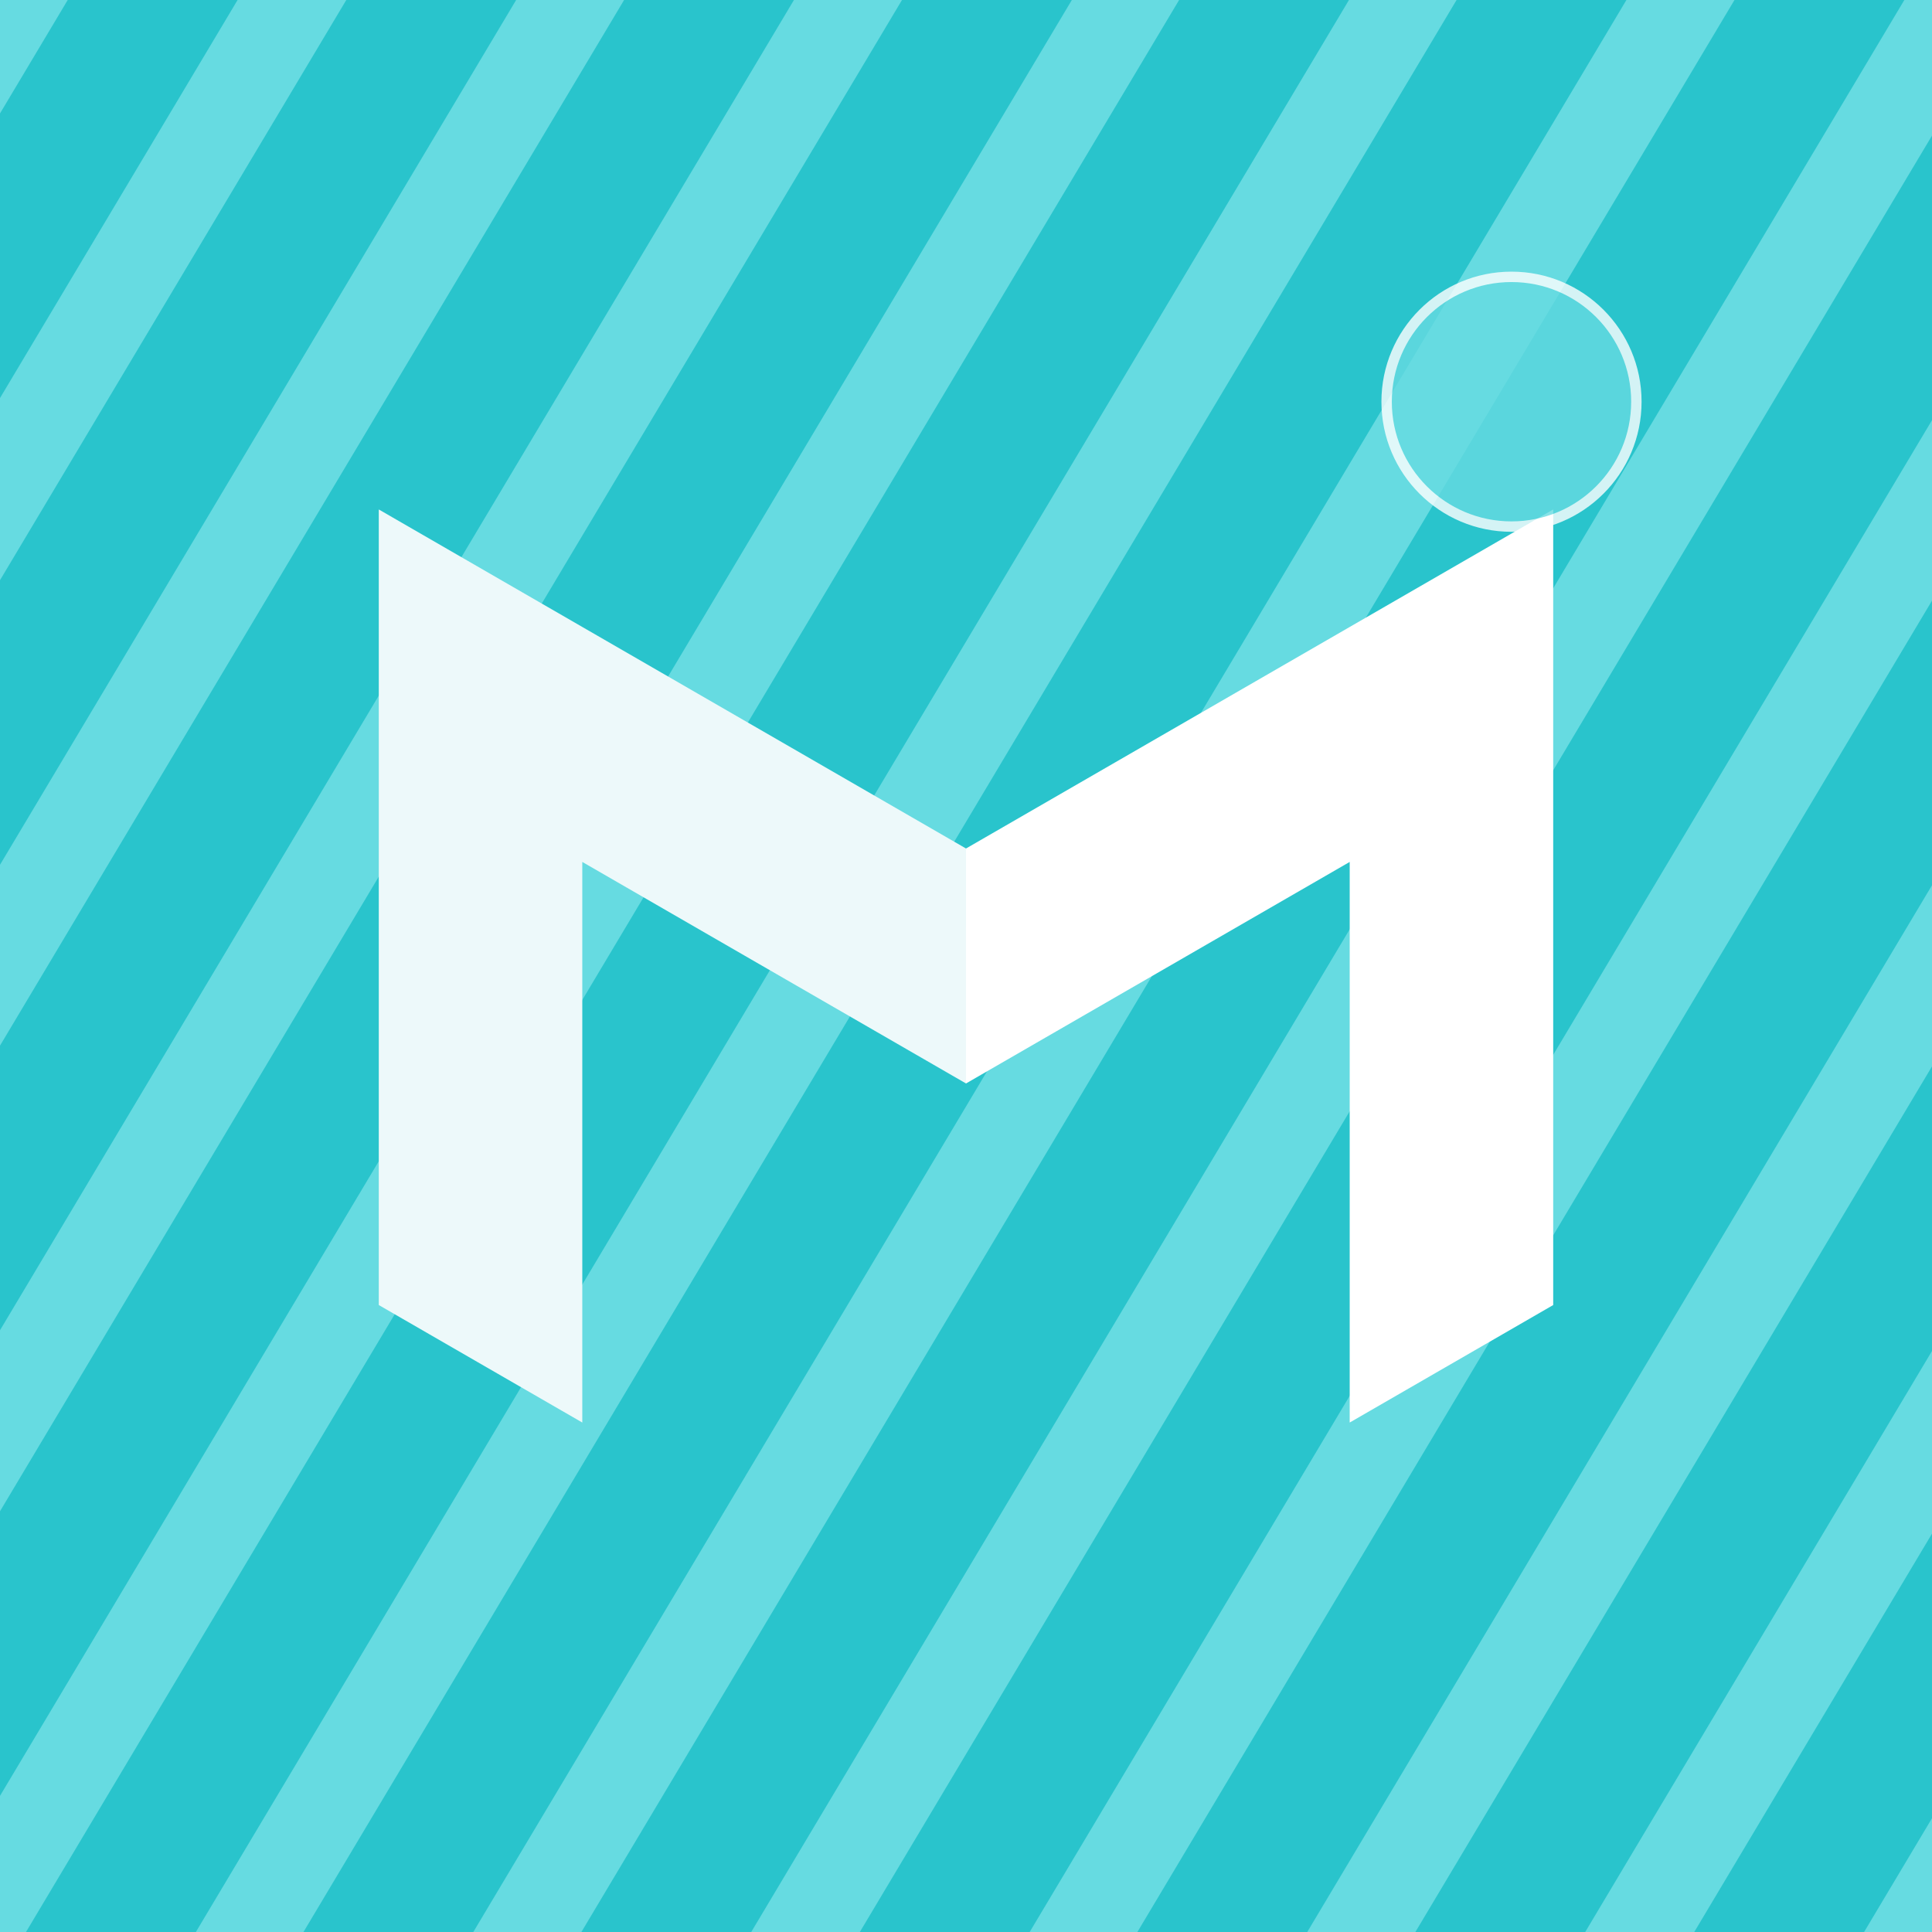
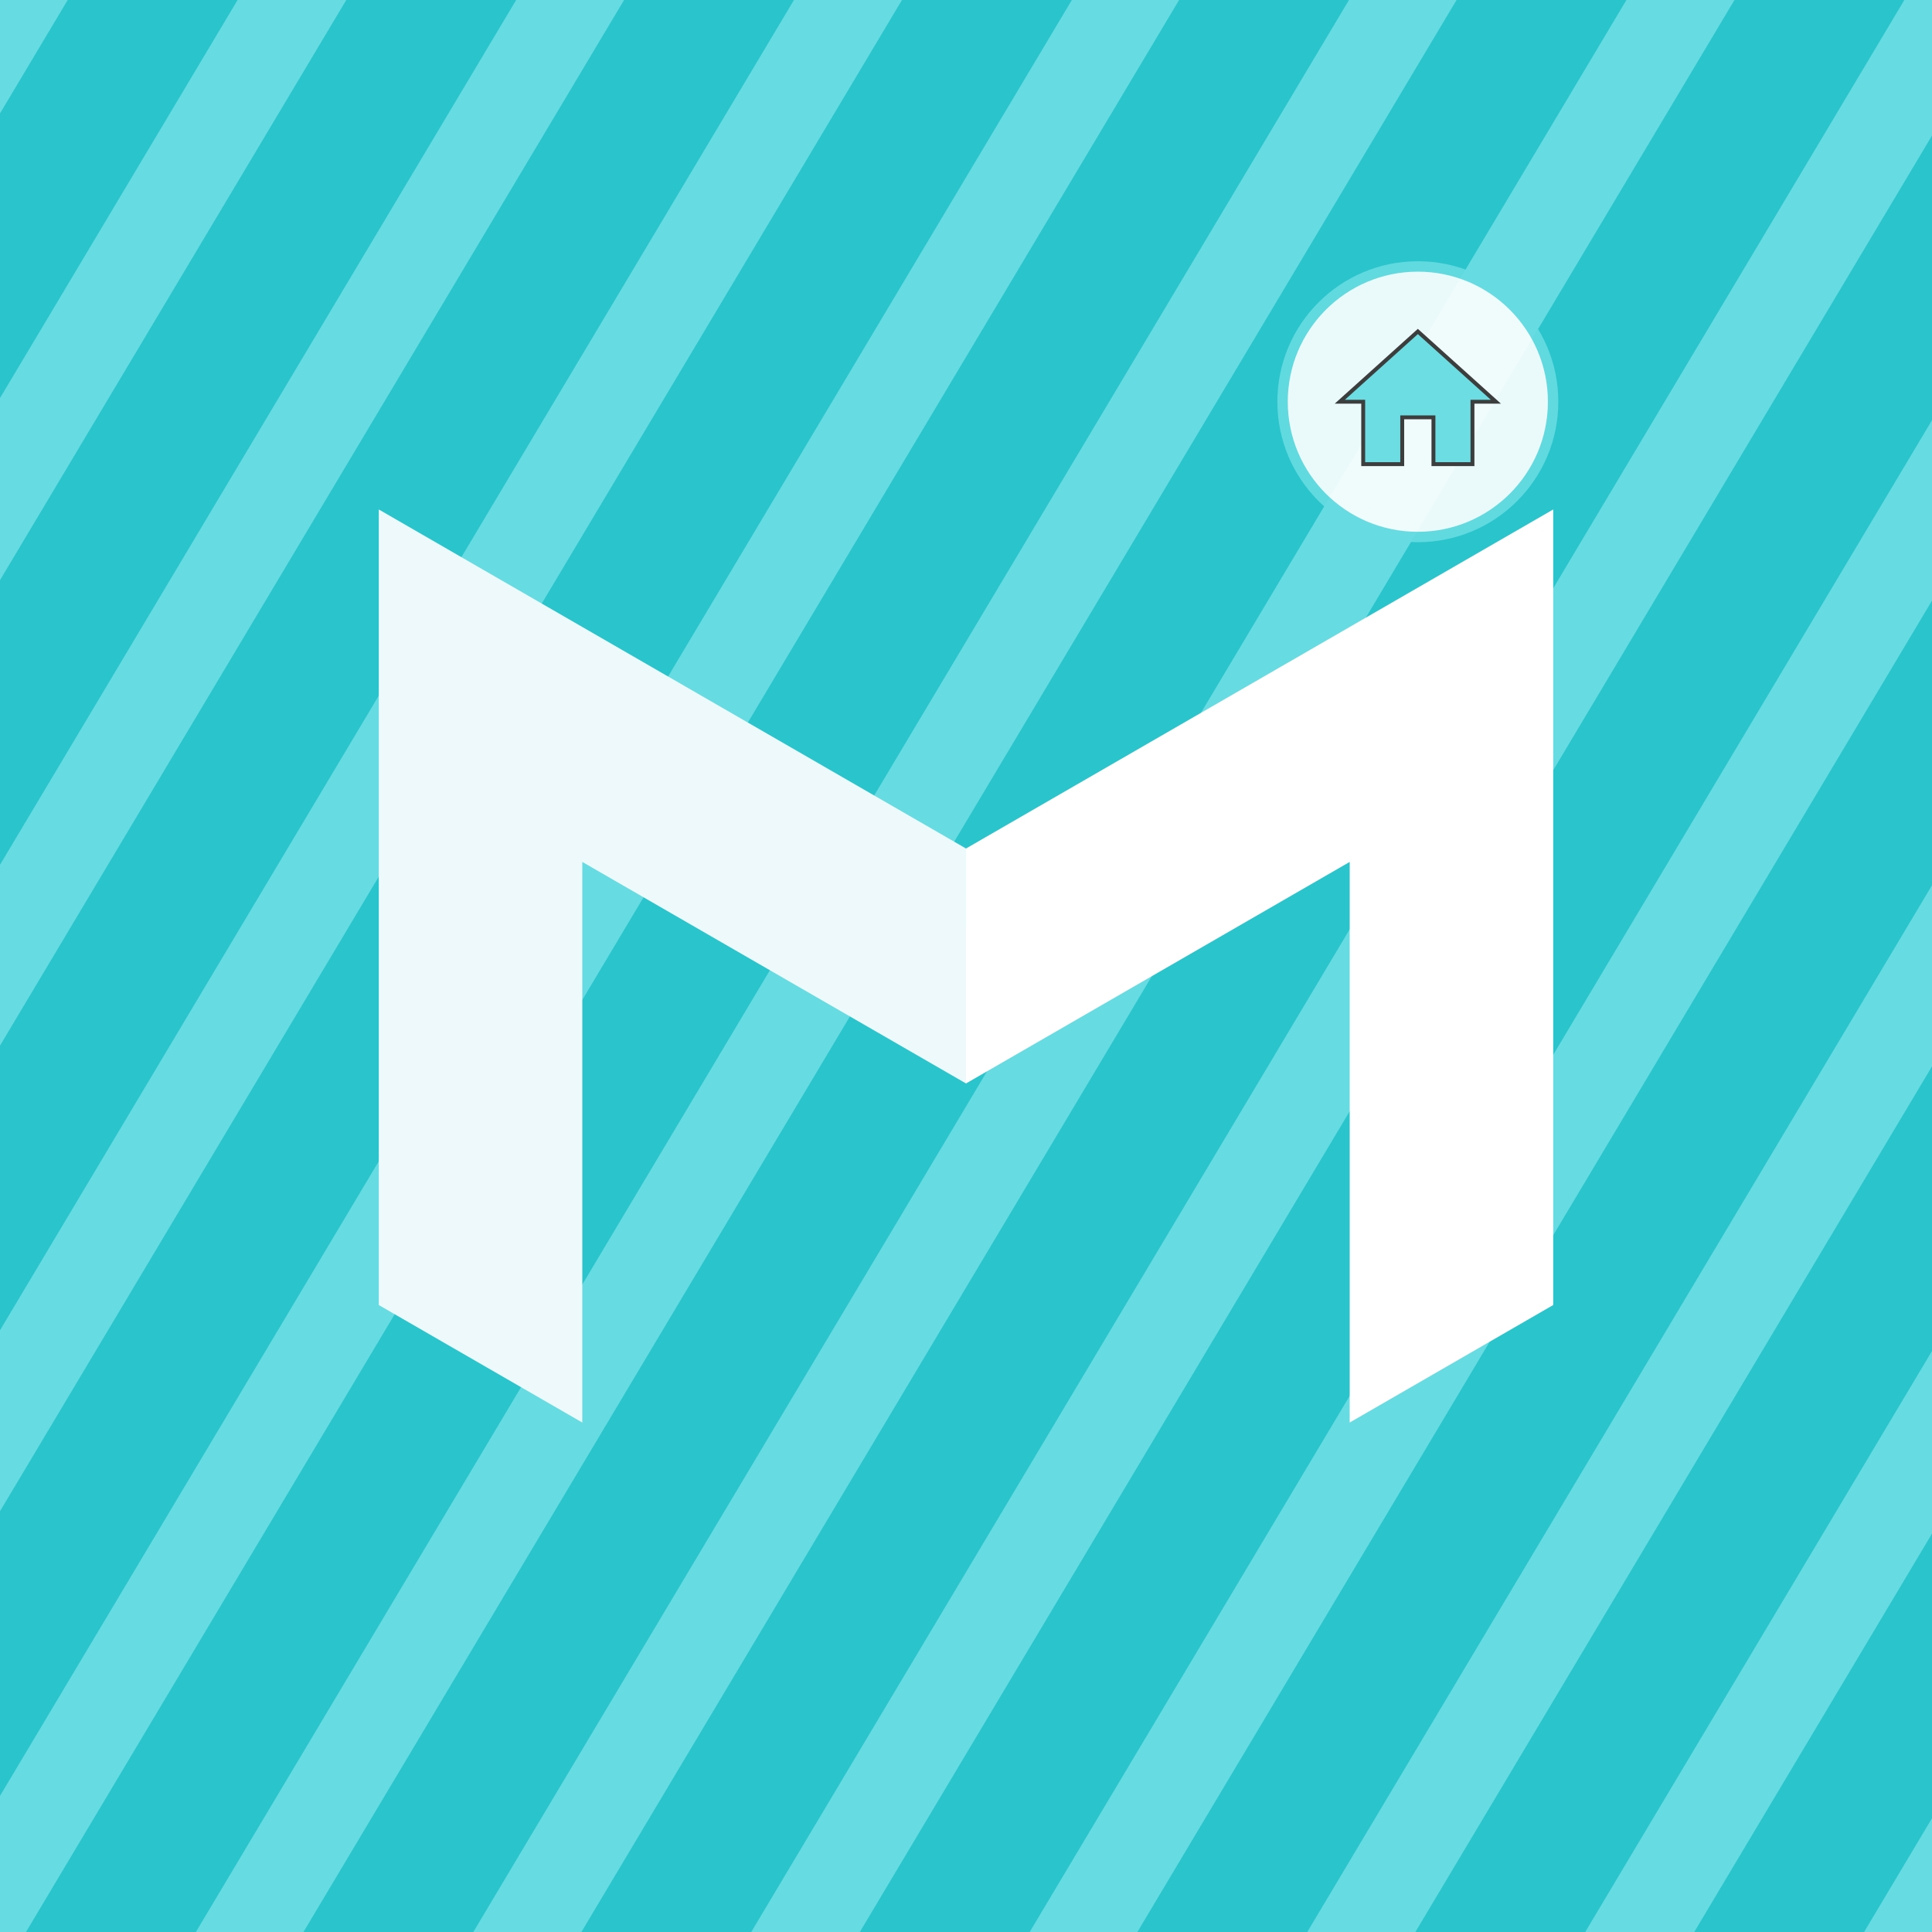
<svg xmlns="http://www.w3.org/2000/svg" id="svg8" version="1.1" viewBox="0 0 135.467 135.467" height="512" width="512">
  <defs id="defs2">
    <linearGradient id="linearGradient853">
      <stop style="stop-color:#000000;stop-opacity:1;" offset="0" id="stop851" />
    </linearGradient>
  </defs>
  <g id="layer1">
    <rect style="fill:#66dbe1;fill-opacity:1;stroke:none;stroke-width:12.7;stroke-linecap:square;stroke-linejoin:round;stroke-miterlimit:4;stroke-dasharray:none;stroke-opacity:0.134" id="rect3139" width="135.467" height="135.467" x="1.0585937e-05" y="-4.638672e-07" />
    <path id="path4983" style="color:#000000;font-style:normal;font-variant:normal;font-weight:normal;font-stretch:normal;font-size:medium;line-height:normal;font-family:sans-serif;font-variant-ligatures:normal;font-variant-position:normal;font-variant-caps:normal;font-variant-numeric:normal;font-variant-alternates:normal;font-variant-east-asian:normal;font-feature-settings:normal;font-variation-settings:normal;text-indent:0;text-align:start;text-decoration:none;text-decoration-line:none;text-decoration-style:solid;text-decoration-color:#000000;letter-spacing:normal;word-spacing:normal;text-transform:none;writing-mode:lr-tb;direction:ltr;text-orientation:mixed;dominant-baseline:auto;baseline-shift:baseline;text-anchor:start;white-space:normal;shape-padding:0;shape-margin:0;inline-size:0;clip-rule:nonzero;display:inline;overflow:visible;visibility:visible;isolation:auto;mix-blend-mode:normal;color-interpolation:sRGB;color-interpolation-filters:linearRGB;solid-color:#000000;solid-opacity:1;vector-effect:none;fill:#29c4cc;fill-opacity:1;fill-rule:nonzero;stroke:none;stroke-width:38.64;stroke-linecap:butt;stroke-linejoin:miter;stroke-miterlimit:4;stroke-dasharray:none;stroke-dashoffset:0;stroke-opacity:1;color-rendering:auto;image-rendering:auto;shape-rendering:auto;text-rendering:auto;enable-background:accumulate;stop-color:#000000" d="M 17.945 0 L 0 30.066 L 0 105.488 L 62.959 0 L 17.945 0 z M 91.77 0 L 0 153.758 L 0 229.18 L 136.783 0 L 91.77 0 z M 165.391 0 L 0 277.109 L 0 352.531 L 210.404 0 L 165.391 0 z M 239.037 0 L 0 400.504 L 0 475.928 L 284.053 0 L 239.037 0 z M 312.475 0 L 6.893 512 L 51.908 512 L 357.49 0 L 312.475 0 z M 386.008 0 L 80.426 512 L 125.434 512 L 431.016 0 L 386.008 0 z M 459.656 0 L 154.078 512 L 199.088 512 L 504.67 0 L 459.656 0 z M 512 35.943 L 227.871 512 L 272.879 512 L 512 111.355 L 512 35.943 z M 512 159.182 L 301.424 512 L 346.438 512 L 512 234.604 L 512 159.182 z M 512 282.611 L 375.092 512 L 420.1 512 L 512 358.023 L 512 282.611 z M 512 406.439 L 448.998 512 L 494.006 512 L 512 481.852 L 512 406.439 z " transform="scale(0.2645833)" />
    <g id="g3143" transform="matrix(0.7296495,0,0,0.7296495,18.42429,17.22288)" style="stroke-width:1.371">
      <path id="path2961" style="color:#000000;font-style:normal;font-variant:normal;font-weight:normal;font-stretch:normal;font-size:medium;line-height:normal;font-family:sans-serif;font-variant-ligatures:normal;font-variant-position:normal;font-variant-caps:normal;font-variant-numeric:normal;font-variant-alternates:normal;font-variant-east-asian:normal;font-feature-settings:normal;font-variation-settings:normal;text-indent:0;text-align:start;text-decoration:none;text-decoration-line:none;text-decoration-style:solid;text-decoration-color:#000000;letter-spacing:normal;word-spacing:normal;text-transform:none;writing-mode:lr-tb;direction:ltr;text-orientation:mixed;dominant-baseline:auto;baseline-shift:baseline;text-anchor:start;white-space:normal;shape-padding:0;shape-margin:0;inline-size:0;clip-rule:nonzero;display:inline;overflow:visible;visibility:visible;opacity:1;isolation:auto;mix-blend-mode:normal;color-interpolation:sRGB;color-interpolation-filters:linearRGB;solid-color:#000000;solid-opacity:1;vector-effect:none;fill:#ffffff;fill-opacity:1;fill-rule:nonzero;stroke:none;stroke-width:0.363;stroke-linecap:square;stroke-linejoin:miter;stroke-miterlimit:4;stroke-dasharray:none;stroke-dashoffset:0;stroke-opacity:1;color-rendering:auto;image-rendering:auto;shape-rendering:auto;text-rendering:auto;enable-background:accumulate;stop-color:#000000;stop-opacity:1" d="M 124.008,25.354 104.452,36.646 67.579,57.935 67.578,80.515 87.134,69.224 104.452,59.225 v 53.873 l 14.668,-8.468 4.888,-2.823 V 47.935 Z" />
      <path id="path3145" style="color:#000000;font-style:normal;font-variant:normal;font-weight:normal;font-stretch:normal;font-size:medium;line-height:normal;font-family:sans-serif;font-variant-ligatures:normal;font-variant-position:normal;font-variant-caps:normal;font-variant-numeric:normal;font-variant-alternates:normal;font-variant-east-asian:normal;font-feature-settings:normal;font-variation-settings:normal;text-indent:0;text-align:start;text-decoration:none;text-decoration-line:none;text-decoration-style:solid;text-decoration-color:#000000;letter-spacing:normal;word-spacing:normal;text-transform:none;writing-mode:lr-tb;direction:ltr;text-orientation:mixed;dominant-baseline:auto;baseline-shift:baseline;text-anchor:start;white-space:normal;shape-padding:0;shape-margin:0;inline-size:0;clip-rule:nonzero;display:inline;overflow:visible;visibility:visible;opacity:1;isolation:auto;mix-blend-mode:normal;color-interpolation:sRGB;color-interpolation-filters:linearRGB;solid-color:#000000;solid-opacity:1;vector-effect:none;fill:#edf9fa;fill-opacity:1;fill-rule:nonzero;stroke:none;stroke-width:0.363;stroke-linecap:square;stroke-linejoin:miter;stroke-miterlimit:4;stroke-dasharray:none;stroke-dashoffset:0;stroke-opacity:1;color-rendering:auto;image-rendering:auto;shape-rendering:auto;text-rendering:auto;enable-background:accumulate;stop-color:#000000;stop-opacity:1" d="m 11.15,25.354 19.556,11.291 36.873,21.289 9.6e-4,22.58 L 48.025,69.224 30.706,59.225 V 113.098 L 16.038,104.63 11.15,101.807 V 47.935 Z" />
-       <circle cx="120" cy="15" r="12" fill="#66dbe1" opacity="0.8" stroke="white" stroke-width="1" />
+       <circle cx="111" cy="15" r="13" fill="#ffffff" opacity="0.9" stroke="#66dbe1" stroke-width="1" />
+       <g transform="translate(102, 6) scale(0.75)">
+         <path d="M10,20V14H14V20H19V12H22L12,3L2,12H5V20H10Z" fill="#66dbe1" stroke="#333" stroke-width="0.5" opacity="0.95" />
+       </g>
    </g>
  </g>
</svg>
